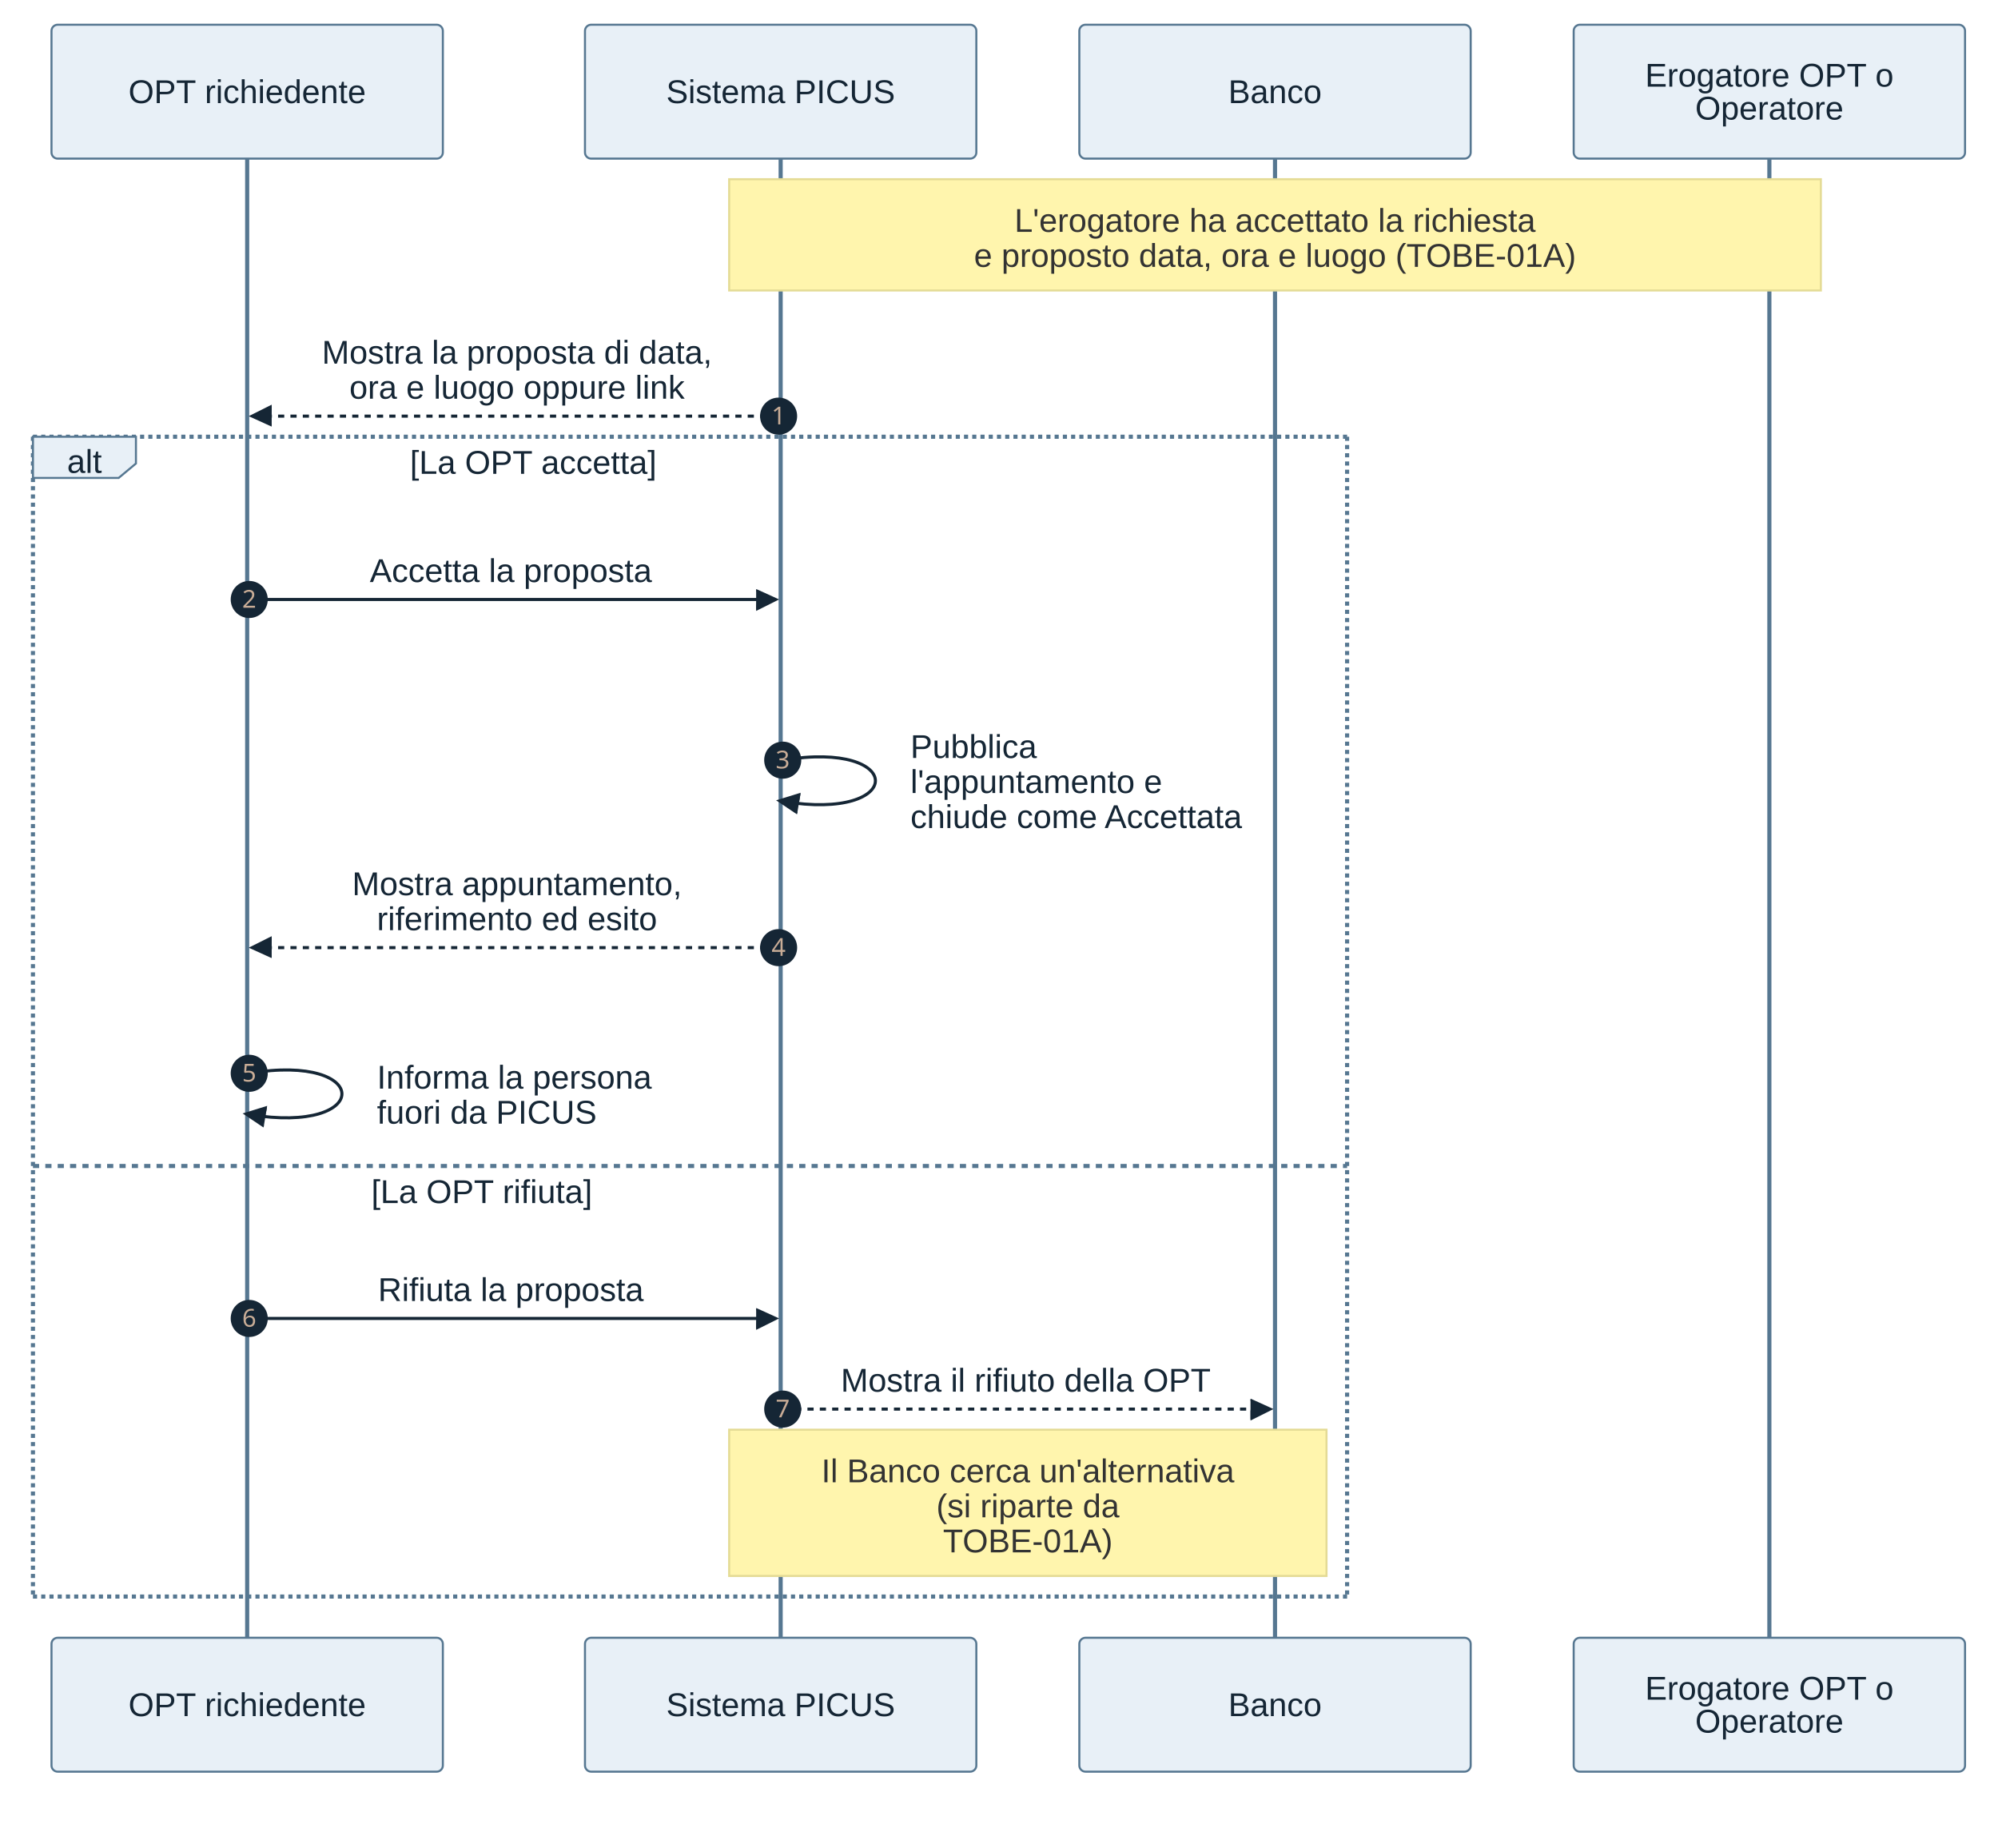
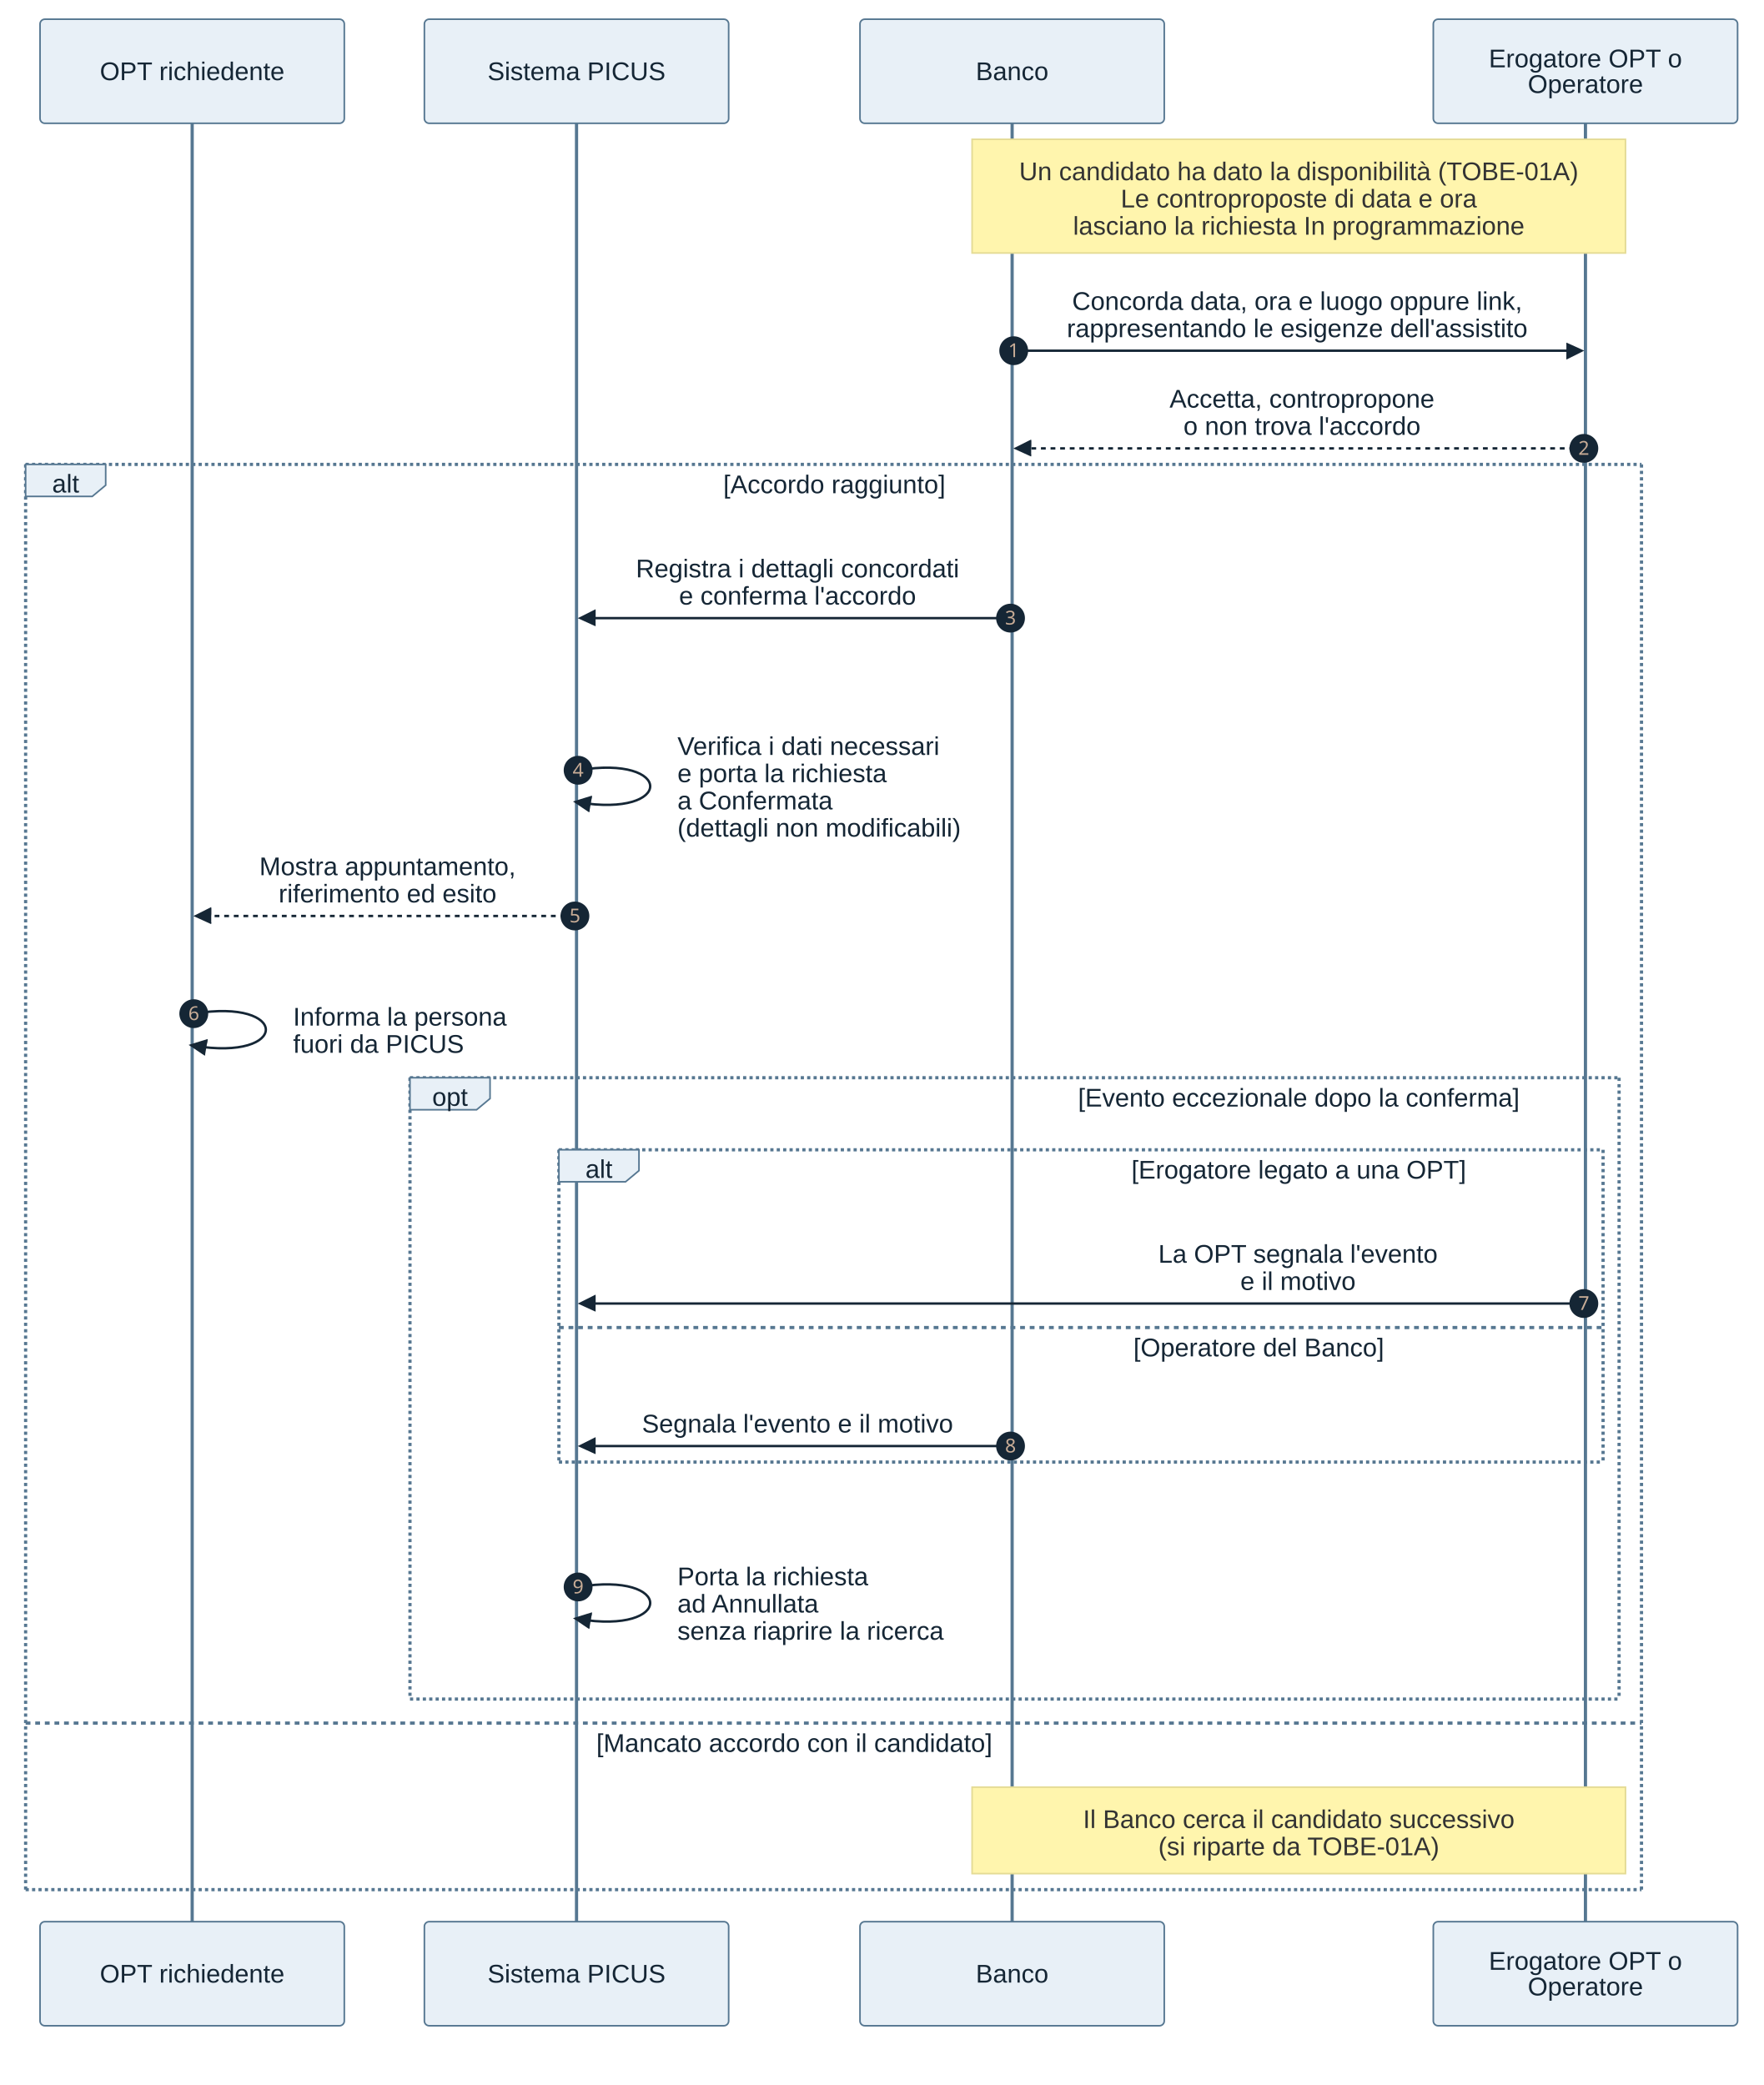
- <svg xmlns="http://www.w3.org/2000/svg" aria-roledescription="sequence" role="graphics-document document" viewBox="-25 -12 970 897" height="897" width="970" id="tobe">
-   <g>
-     <rect class="actor actor-bottom" ry="3" rx="3" name="E" height="65" width="190" stroke="#666" fill="#eaeaea" y="783" x="739" />
-     <text style="text-anchor: middle; font-size: 16px; font-weight: 400; font-family: Arial;" class="actor actor-box" alignment-baseline="central" dominant-baseline="central" y="815.5" x="834">
-       <tspan dy="-8" x="834">Erogatore OPT o</tspan>
-     </text>
-     <text style="text-anchor: middle; font-size: 16px; font-weight: 400; font-family: Arial;" class="actor actor-box" alignment-baseline="central" dominant-baseline="central" y="815.5" x="834">
-       <tspan dy="8" x="834">Operatore</tspan>
-     </text>
-   </g>
-   <g>
-     <rect class="actor actor-bottom" ry="3" rx="3" name="B" height="65" width="190" stroke="#666" fill="#eaeaea" y="783" x="499" />
-     <text style="text-anchor: middle; font-size: 16px; font-weight: 400; font-family: Arial;" class="actor actor-box" alignment-baseline="central" dominant-baseline="central" y="815.5" x="594">
-       <tspan dy="0" x="594">Banco</tspan>
-     </text>
-   </g>
-   <g>
-     <rect class="actor actor-bottom" ry="3" rx="3" name="S" height="65" width="190" stroke="#666" fill="#eaeaea" y="783" x="259" />
-     <text style="text-anchor: middle; font-size: 16px; font-weight: 400; font-family: Arial;" class="actor actor-box" alignment-baseline="central" dominant-baseline="central" y="815.5" x="354">
-       <tspan dy="0" x="354">Sistema PICUS</tspan>
-     </text>
-   </g>
-   <g>
-     <rect class="actor actor-bottom" ry="3" rx="3" name="R" height="65" width="190" stroke="#666" fill="#eaeaea" y="783" x="0" />
-     <text style="text-anchor: middle; font-size: 16px; font-weight: 400; font-family: Arial;" class="actor actor-box" alignment-baseline="central" dominant-baseline="central" y="815.5" x="95">
+ <svg xmlns="http://www.w3.org/2000/svg" aria-roledescription="sequence" role="graphics-document document" viewBox="-25 -12 1101 1302" height="1302" width="1101" id="tobe">
+   <g>
+     <rect class="actor actor-bottom" ry="3" rx="3" name="E" height="65" width="190" stroke="#666" fill="#eaeaea" y="1188" x="870" />
+     <text style="text-anchor: middle; font-size: 16px; font-weight: 400; font-family: Arial;" class="actor actor-box" alignment-baseline="central" dominant-baseline="central" y="1220.5" x="965">
+       <tspan dy="-8" x="965">Erogatore OPT o</tspan>
+     </text>
+     <text style="text-anchor: middle; font-size: 16px; font-weight: 400; font-family: Arial;" class="actor actor-box" alignment-baseline="central" dominant-baseline="central" y="1220.5" x="965">
+       <tspan dy="8" x="965">Operatore</tspan>
+     </text>
+   </g>
+   <g>
+     <rect class="actor actor-bottom" ry="3" rx="3" name="B" height="65" width="190" stroke="#666" fill="#eaeaea" y="1188" x="512" />
+     <text style="text-anchor: middle; font-size: 16px; font-weight: 400; font-family: Arial;" class="actor actor-box" alignment-baseline="central" dominant-baseline="central" y="1220.5" x="607">
+       <tspan dy="0" x="607">Banco</tspan>
+     </text>
+   </g>
+   <g>
+     <rect class="actor actor-bottom" ry="3" rx="3" name="S" height="65" width="190" stroke="#666" fill="#eaeaea" y="1188" x="240" />
+     <text style="text-anchor: middle; font-size: 16px; font-weight: 400; font-family: Arial;" class="actor actor-box" alignment-baseline="central" dominant-baseline="central" y="1220.5" x="335">
+       <tspan dy="0" x="335">Sistema PICUS</tspan>
+     </text>
+   </g>
+   <g>
+     <rect class="actor actor-bottom" ry="3" rx="3" name="R" height="65" width="190" stroke="#666" fill="#eaeaea" y="1188" x="0" />
+     <text style="text-anchor: middle; font-size: 16px; font-weight: 400; font-family: Arial;" class="actor actor-box" alignment-baseline="central" dominant-baseline="central" y="1220.5" x="95">
      <tspan dy="0" x="95">OPT richiedente</tspan>
    </text>
  </g>
  <g>
-     <line name="E" stroke="#999" stroke-width="0.5px" class="actor-line 200" y2="783" x2="834" y1="65" x1="834" id="actor3" />
+     <line name="E" stroke="#999" stroke-width="0.5px" class="actor-line 200" y2="1188" x2="965" y1="65" x1="965" id="actor3" />
    <g id="root-3">
-       <rect class="actor actor-top" ry="3" rx="3" name="E" height="65" width="190" stroke="#666" fill="#eaeaea" y="0" x="739" />
-       <text style="text-anchor: middle; font-size: 16px; font-weight: 400; font-family: Arial;" class="actor actor-box" alignment-baseline="central" dominant-baseline="central" y="32.5" x="834">
-         <tspan dy="-8" x="834">Erogatore OPT o</tspan>
-       </text>
-       <text style="text-anchor: middle; font-size: 16px; font-weight: 400; font-family: Arial;" class="actor actor-box" alignment-baseline="central" dominant-baseline="central" y="32.5" x="834">
-         <tspan dy="8" x="834">Operatore</tspan>
-       </text>
-     </g>
-   </g>
-   <g>
-     <line name="B" stroke="#999" stroke-width="0.5px" class="actor-line 200" y2="783" x2="594" y1="65" x1="594" id="actor2" />
+       <rect class="actor actor-top" ry="3" rx="3" name="E" height="65" width="190" stroke="#666" fill="#eaeaea" y="0" x="870" />
+       <text style="text-anchor: middle; font-size: 16px; font-weight: 400; font-family: Arial;" class="actor actor-box" alignment-baseline="central" dominant-baseline="central" y="32.5" x="965">
+         <tspan dy="-8" x="965">Erogatore OPT o</tspan>
+       </text>
+       <text style="text-anchor: middle; font-size: 16px; font-weight: 400; font-family: Arial;" class="actor actor-box" alignment-baseline="central" dominant-baseline="central" y="32.5" x="965">
+         <tspan dy="8" x="965">Operatore</tspan>
+       </text>
+     </g>
+   </g>
+   <g>
+     <line name="B" stroke="#999" stroke-width="0.5px" class="actor-line 200" y2="1188" x2="607" y1="65" x1="607" id="actor2" />
    <g id="root-2">
-       <rect class="actor actor-top" ry="3" rx="3" name="B" height="65" width="190" stroke="#666" fill="#eaeaea" y="0" x="499" />
-       <text style="text-anchor: middle; font-size: 16px; font-weight: 400; font-family: Arial;" class="actor actor-box" alignment-baseline="central" dominant-baseline="central" y="32.5" x="594">
-         <tspan dy="0" x="594">Banco</tspan>
-       </text>
-     </g>
-   </g>
-   <g>
-     <line name="S" stroke="#999" stroke-width="0.5px" class="actor-line 200" y2="783" x2="354" y1="65" x1="354" id="actor1" />
+       <rect class="actor actor-top" ry="3" rx="3" name="B" height="65" width="190" stroke="#666" fill="#eaeaea" y="0" x="512" />
+       <text style="text-anchor: middle; font-size: 16px; font-weight: 400; font-family: Arial;" class="actor actor-box" alignment-baseline="central" dominant-baseline="central" y="32.5" x="607">
+         <tspan dy="0" x="607">Banco</tspan>
+       </text>
+     </g>
+   </g>
+   <g>
+     <line name="S" stroke="#999" stroke-width="0.5px" class="actor-line 200" y2="1188" x2="335" y1="65" x1="335" id="actor1" />
    <g id="root-1">
-       <rect class="actor actor-top" ry="3" rx="3" name="S" height="65" width="190" stroke="#666" fill="#eaeaea" y="0" x="259" />
-       <text style="text-anchor: middle; font-size: 16px; font-weight: 400; font-family: Arial;" class="actor actor-box" alignment-baseline="central" dominant-baseline="central" y="32.5" x="354">
-         <tspan dy="0" x="354">Sistema PICUS</tspan>
-       </text>
-     </g>
-   </g>
-   <g>
-     <line name="R" stroke="#999" stroke-width="0.5px" class="actor-line 200" y2="783" x2="95" y1="65" x1="95" id="actor0" />
+       <rect class="actor actor-top" ry="3" rx="3" name="S" height="65" width="190" stroke="#666" fill="#eaeaea" y="0" x="240" />
+       <text style="text-anchor: middle; font-size: 16px; font-weight: 400; font-family: Arial;" class="actor actor-box" alignment-baseline="central" dominant-baseline="central" y="32.5" x="335">
+         <tspan dy="0" x="335">Sistema PICUS</tspan>
+       </text>
+     </g>
+   </g>
+   <g>
+     <line name="R" stroke="#999" stroke-width="0.5px" class="actor-line 200" y2="1188" x2="95" y1="65" x1="95" id="actor0" />
    <g id="root-0">
      <rect class="actor actor-top" ry="3" rx="3" name="R" height="65" width="190" stroke="#666" fill="#eaeaea" y="0" x="0" />
      <text style="text-anchor: middle; font-size: 16px; font-weight: 400; font-family: Arial;" class="actor actor-box" alignment-baseline="central" dominant-baseline="central" y="32.5" x="95">
        <tspan dy="0" x="95">OPT richiedente</tspan>
      </text>
    </g>
  </g>
  <style>#tobe{font-family:Arial;font-size:18px;fill:#152635;}#tobe .error-icon{fill:hsl(28, 48.387%, 98.922%);}#tobe .error-text{fill:rgb(1.419, 2.839, 4.081);stroke:rgb(1.419, 2.839, 4.081);}#tobe .edge-thickness-normal{stroke-width:1px;}#tobe .edge-thickness-thick{stroke-width:3.5px;}#tobe .edge-pattern-solid{stroke-dasharray:0;}#tobe .edge-thickness-invisible{stroke-width:0;fill:none;}#tobe .edge-pattern-dashed{stroke-dasharray:3;}#tobe .edge-pattern-dotted{stroke-dasharray:2;}#tobe .marker{fill:#375369;stroke:#375369;}#tobe .marker.cross{stroke:#375369;}#tobe svg{font-family:Arial;font-size:18px;}#tobe p{margin:0;}#tobe .actor{stroke:#567791;fill:#e8f0f7;}#tobe text.actor&gt;tspan{fill:#152635;stroke:none;}#tobe .actor-line{stroke:#567791;}#tobe .messageLine0{stroke-width:1.5;stroke-dasharray:none;stroke:#152635;}#tobe .messageLine1{stroke-width:1.5;stroke-dasharray:2,2;stroke:#152635;}#tobe #arrowhead path{fill:#152635;stroke:#152635;}#tobe .sequenceNumber{fill:#c8ac96;}#tobe #sequencenumber{fill:#152635;}#tobe #crosshead path{fill:#152635;stroke:#152635;}#tobe .messageText{fill:#152635;stroke:none;}#tobe .labelBox{stroke:#567791;fill:#e8f0f7;}#tobe .labelText,#tobe .labelText&gt;tspan{fill:#152635;stroke:none;}#tobe .loopText,#tobe .loopText&gt;tspan{fill:#152635;stroke:none;}#tobe .loopLine{stroke-width:2px;stroke-dasharray:2,2;stroke:#567791;fill:#567791;}#tobe .note{stroke:hsl(52.683, 60%, 73.922%);fill:#fff5ad;}#tobe .noteText,#tobe .noteText&gt;tspan{fill:#333;stroke:none;}#tobe .activation0{fill:hsl(88, 48.387%, 93.922%);stroke:hsl(88, 48.387%, 83.922%);}#tobe .activation1{fill:hsl(88, 48.387%, 93.922%);stroke:hsl(88, 48.387%, 83.922%);}#tobe .activation2{fill:hsl(88, 48.387%, 93.922%);stroke:hsl(88, 48.387%, 83.922%);}#tobe .actorPopupMenu{position:absolute;}#tobe .actorPopupMenuPanel{position:absolute;fill:#e8f0f7;box-shadow:0px 8px 16px 0px rgba(0,0,0,0.2);filter:drop-shadow(3px 5px 2px rgb(0 0 0 / 0.4));}#tobe .actor-man line{stroke:#567791;fill:#e8f0f7;}#tobe .actor-man circle,#tobe line{stroke:#567791;fill:#e8f0f7;stroke-width:2px;}#tobe :root{--mermaid-font-family:Arial;}</style>
  <g />
  <defs>
    <symbol height="24" width="24" id="computer">
      <path d="M2 2v13h20v-13h-20zm18 11h-16v-9h16v9zm-10.228 6l.466-1h3.524l.467 1h-4.457zm14.228 3h-24l2-6h2.104l-1.33 4h18.45l-1.297-4h2.073l2 6zm-5-10h-14v-7h14v7z" transform="scale(.5)" />
    </symbol>
  </defs>
  <defs>
    <symbol clip-rule="evenodd" fill-rule="evenodd" id="database">
      <path d="M12.258.001l.256.004.255.005.253.008.251.01.249.012.247.015.246.016.242.019.241.02.239.023.236.024.233.027.231.028.229.031.225.032.223.034.22.036.217.038.214.04.211.041.208.043.205.045.201.046.198.048.194.05.191.051.187.053.183.054.18.056.175.057.172.059.168.06.163.061.16.063.155.064.15.066.074.033.073.033.071.034.07.034.069.035.068.035.067.035.066.035.064.036.064.036.062.036.06.036.06.037.058.037.058.037.055.038.055.038.053.038.052.038.051.039.05.039.048.039.047.039.045.04.044.04.043.04.041.04.04.041.039.041.037.041.036.041.034.041.033.042.032.042.03.042.029.042.027.042.026.043.024.043.023.043.021.043.02.043.018.044.017.043.015.044.013.044.012.044.011.045.009.044.007.045.006.045.004.045.002.045.001.045v17l-.001.045-.002.045-.004.045-.006.045-.007.045-.009.044-.011.045-.012.044-.013.044-.015.044-.017.043-.018.044-.02.043-.021.043-.023.043-.024.043-.026.043-.027.042-.029.042-.03.042-.032.042-.033.042-.034.041-.036.041-.037.041-.039.041-.04.041-.041.04-.043.04-.044.04-.045.04-.047.039-.048.039-.05.039-.051.039-.052.038-.053.038-.055.038-.055.038-.058.037-.058.037-.06.037-.06.036-.062.036-.064.036-.064.036-.066.035-.067.035-.068.035-.069.035-.07.034-.071.034-.073.033-.074.033-.15.066-.155.064-.16.063-.163.061-.168.06-.172.059-.175.057-.18.056-.183.054-.187.053-.191.051-.194.05-.198.048-.201.046-.205.045-.208.043-.211.041-.214.04-.217.038-.22.036-.223.034-.225.032-.229.031-.231.028-.233.027-.236.024-.239.023-.241.02-.242.019-.246.016-.247.015-.249.012-.251.01-.253.008-.255.005-.256.004-.258.001-.258-.001-.256-.004-.255-.005-.253-.008-.251-.01-.249-.012-.247-.015-.245-.016-.243-.019-.241-.02-.238-.023-.236-.024-.234-.027-.231-.028-.228-.031-.226-.032-.223-.034-.22-.036-.217-.038-.214-.04-.211-.041-.208-.043-.204-.045-.201-.046-.198-.048-.195-.05-.19-.051-.187-.053-.184-.054-.179-.056-.176-.057-.172-.059-.167-.06-.164-.061-.159-.063-.155-.064-.151-.066-.074-.033-.072-.033-.072-.034-.07-.034-.069-.035-.068-.035-.067-.035-.066-.035-.064-.036-.063-.036-.062-.036-.061-.036-.06-.037-.058-.037-.057-.037-.056-.038-.055-.038-.053-.038-.052-.038-.051-.039-.049-.039-.049-.039-.046-.039-.046-.04-.044-.04-.043-.04-.041-.04-.04-.041-.039-.041-.037-.041-.036-.041-.034-.041-.033-.042-.032-.042-.03-.042-.029-.042-.027-.042-.026-.043-.024-.043-.023-.043-.021-.043-.02-.043-.018-.044-.017-.043-.015-.044-.013-.044-.012-.044-.011-.045-.009-.044-.007-.045-.006-.045-.004-.045-.002-.045-.001-.045v-17l.001-.045.002-.045.004-.045.006-.045.007-.045.009-.044.011-.045.012-.044.013-.044.015-.044.017-.043.018-.044.02-.043.021-.043.023-.043.024-.043.026-.043.027-.042.029-.042.03-.042.032-.042.033-.042.034-.041.036-.041.037-.041.039-.041.04-.041.041-.04.043-.04.044-.04.046-.04.046-.039.049-.039.049-.039.051-.039.052-.038.053-.038.055-.038.056-.038.057-.037.058-.037.06-.037.061-.036.062-.036.063-.036.064-.036.066-.035.067-.035.068-.035.069-.035.07-.034.072-.034.072-.033.074-.033.151-.066.155-.064.159-.063.164-.061.167-.06.172-.059.176-.057.179-.056.184-.054.187-.053.19-.051.195-.05.198-.048.201-.046.204-.045.208-.043.211-.041.214-.04.217-.038.22-.036.223-.034.226-.032.228-.031.231-.028.234-.027.236-.024.238-.023.241-.02.243-.019.245-.016.247-.015.249-.012.251-.01.253-.008.255-.005.256-.004.258-.001.258.001zm-9.258 20.499v.01l.001.021.003.021.004.022.005.021.006.022.007.022.009.023.01.022.011.023.012.023.013.023.015.023.016.024.017.023.018.024.019.024.021.024.022.025.023.024.024.025.052.049.056.05.061.051.066.051.07.051.075.051.079.052.084.052.088.052.092.052.097.052.102.051.105.052.11.052.114.051.119.051.123.051.127.05.131.05.135.05.139.048.144.049.147.047.152.047.155.047.16.045.163.045.167.043.171.043.176.041.178.041.183.039.187.039.19.037.194.035.197.035.202.033.204.031.209.03.212.029.216.027.219.025.222.024.226.021.23.02.233.018.236.016.24.015.243.012.246.01.249.008.253.005.256.004.259.001.26-.001.257-.004.254-.005.25-.008.247-.011.244-.012.241-.014.237-.016.233-.018.231-.021.226-.021.224-.024.22-.026.216-.027.212-.028.21-.031.205-.031.202-.034.198-.034.194-.036.191-.037.187-.039.183-.04.179-.04.175-.042.172-.043.168-.044.163-.045.16-.046.155-.046.152-.047.148-.048.143-.049.139-.049.136-.05.131-.05.126-.05.123-.051.118-.052.114-.051.11-.052.106-.052.101-.052.096-.052.092-.052.088-.053.083-.051.079-.052.074-.052.07-.051.065-.051.06-.051.056-.05.051-.05.023-.024.023-.025.021-.024.02-.024.019-.024.018-.024.017-.024.015-.023.014-.024.013-.023.012-.023.01-.023.01-.022.008-.022.006-.022.006-.022.004-.022.004-.021.001-.021.001-.021v-4.127l-.077.055-.08.053-.083.054-.085.053-.087.052-.09.052-.093.051-.095.05-.097.05-.1.049-.102.049-.105.048-.106.047-.109.047-.111.046-.114.045-.115.045-.118.044-.12.043-.122.042-.124.042-.126.041-.128.04-.13.04-.132.038-.134.038-.135.037-.138.037-.139.035-.142.035-.143.034-.144.033-.147.032-.148.031-.15.03-.151.03-.153.029-.154.027-.156.027-.158.026-.159.025-.161.024-.162.023-.163.022-.165.021-.166.02-.167.019-.169.018-.169.017-.171.016-.173.015-.173.014-.175.013-.175.012-.177.011-.178.01-.179.008-.179.008-.181.006-.182.005-.182.004-.184.003-.184.002h-.37l-.184-.002-.184-.003-.182-.004-.182-.005-.181-.006-.179-.008-.179-.008-.178-.01-.176-.011-.176-.012-.175-.013-.173-.014-.172-.015-.171-.016-.17-.017-.169-.018-.167-.019-.166-.02-.165-.021-.163-.022-.162-.023-.161-.024-.159-.025-.157-.026-.156-.027-.155-.027-.153-.029-.151-.03-.15-.03-.148-.031-.146-.032-.145-.033-.143-.034-.141-.035-.14-.035-.137-.037-.136-.037-.134-.038-.132-.038-.13-.04-.128-.04-.126-.041-.124-.042-.122-.042-.12-.044-.117-.043-.116-.045-.113-.045-.112-.046-.109-.047-.106-.047-.105-.048-.102-.049-.1-.049-.097-.05-.095-.05-.093-.052-.09-.051-.087-.052-.085-.053-.083-.054-.08-.054-.077-.054v4.127zm0-5.654v.011l.001.021.003.021.004.021.005.022.006.022.007.022.009.022.01.022.011.023.012.023.013.023.015.024.016.023.017.024.018.024.019.024.021.024.022.024.023.025.024.024.052.05.056.05.061.05.066.051.07.051.075.052.079.051.084.052.088.052.092.052.097.052.102.052.105.052.11.051.114.051.119.052.123.05.127.051.131.05.135.049.139.049.144.048.147.048.152.047.155.046.16.045.163.045.167.044.171.042.176.042.178.04.183.04.187.038.19.037.194.036.197.034.202.033.204.032.209.03.212.028.216.027.219.025.222.024.226.022.23.02.233.018.236.016.24.014.243.012.246.01.249.008.253.006.256.003.259.001.26-.001.257-.003.254-.006.25-.008.247-.01.244-.012.241-.015.237-.016.233-.018.231-.02.226-.022.224-.024.22-.025.216-.027.212-.029.21-.03.205-.032.202-.033.198-.035.194-.036.191-.037.187-.039.183-.039.179-.041.175-.042.172-.043.168-.044.163-.045.16-.045.155-.047.152-.047.148-.048.143-.048.139-.05.136-.049.131-.05.126-.051.123-.051.118-.051.114-.052.11-.052.106-.052.101-.052.096-.052.092-.052.088-.052.083-.052.079-.052.074-.051.07-.052.065-.051.06-.05.056-.051.051-.049.023-.025.023-.024.021-.025.02-.024.019-.024.018-.024.017-.024.015-.023.014-.023.013-.024.012-.022.01-.023.01-.023.008-.022.006-.022.006-.022.004-.021.004-.022.001-.021.001-.021v-4.139l-.077.054-.08.054-.083.054-.085.052-.087.053-.09.051-.093.051-.095.051-.097.05-.1.049-.102.049-.105.048-.106.047-.109.047-.111.046-.114.045-.115.044-.118.044-.12.044-.122.042-.124.042-.126.041-.128.04-.13.039-.132.039-.134.038-.135.037-.138.036-.139.036-.142.035-.143.033-.144.033-.147.033-.148.031-.15.03-.151.03-.153.028-.154.028-.156.027-.158.026-.159.025-.161.024-.162.023-.163.022-.165.021-.166.02-.167.019-.169.018-.169.017-.171.016-.173.015-.173.014-.175.013-.175.012-.177.011-.178.009-.179.009-.179.007-.181.007-.182.005-.182.004-.184.003-.184.002h-.37l-.184-.002-.184-.003-.182-.004-.182-.005-.181-.007-.179-.007-.179-.009-.178-.009-.176-.011-.176-.012-.175-.013-.173-.014-.172-.015-.171-.016-.17-.017-.169-.018-.167-.019-.166-.02-.165-.021-.163-.022-.162-.023-.161-.024-.159-.025-.157-.026-.156-.027-.155-.028-.153-.028-.151-.03-.15-.03-.148-.031-.146-.033-.145-.033-.143-.033-.141-.035-.14-.036-.137-.036-.136-.037-.134-.038-.132-.039-.13-.039-.128-.04-.126-.041-.124-.042-.122-.043-.12-.043-.117-.044-.116-.044-.113-.046-.112-.046-.109-.046-.106-.047-.105-.048-.102-.049-.1-.049-.097-.05-.095-.051-.093-.051-.09-.051-.087-.053-.085-.052-.083-.054-.08-.054-.077-.054v4.139zm0-5.666v.011l.001.02.003.022.004.021.005.022.006.021.007.022.009.023.01.022.011.023.012.023.013.023.015.023.016.024.017.024.018.023.019.024.021.025.022.024.023.024.024.025.052.05.056.05.061.05.066.051.07.051.075.052.079.051.084.052.088.052.092.052.097.052.102.052.105.051.11.052.114.051.119.051.123.051.127.05.131.05.135.05.139.049.144.048.147.048.152.047.155.046.16.045.163.045.167.043.171.043.176.042.178.04.183.04.187.038.19.037.194.036.197.034.202.033.204.032.209.03.212.028.216.027.219.025.222.024.226.021.23.02.233.018.236.017.24.014.243.012.246.01.249.008.253.006.256.003.259.001.26-.001.257-.003.254-.006.25-.008.247-.01.244-.013.241-.014.237-.016.233-.018.231-.02.226-.022.224-.024.22-.025.216-.027.212-.029.21-.03.205-.032.202-.033.198-.035.194-.036.191-.037.187-.039.183-.039.179-.041.175-.042.172-.043.168-.044.163-.045.16-.045.155-.047.152-.047.148-.048.143-.049.139-.049.136-.049.131-.051.126-.05.123-.051.118-.052.114-.051.11-.052.106-.052.101-.052.096-.052.092-.052.088-.052.083-.052.079-.052.074-.052.07-.051.065-.051.06-.051.056-.05.051-.049.023-.025.023-.025.021-.024.02-.024.019-.024.018-.024.017-.024.015-.023.014-.024.013-.023.012-.023.01-.022.01-.023.008-.022.006-.022.006-.022.004-.022.004-.021.001-.021.001-.021v-4.153l-.077.054-.08.054-.083.053-.085.053-.087.053-.09.051-.093.051-.095.051-.097.05-.1.049-.102.048-.105.048-.106.048-.109.046-.111.046-.114.046-.115.044-.118.044-.12.043-.122.043-.124.042-.126.041-.128.04-.13.039-.132.039-.134.038-.135.037-.138.036-.139.036-.142.034-.143.034-.144.033-.147.032-.148.032-.15.03-.151.03-.153.028-.154.028-.156.027-.158.026-.159.024-.161.024-.162.023-.163.023-.165.021-.166.02-.167.019-.169.018-.169.017-.171.016-.173.015-.173.014-.175.013-.175.012-.177.01-.178.01-.179.009-.179.007-.181.006-.182.006-.182.004-.184.003-.184.001-.185.001-.185-.001-.184-.001-.184-.003-.182-.004-.182-.006-.181-.006-.179-.007-.179-.009-.178-.01-.176-.01-.176-.012-.175-.013-.173-.014-.172-.015-.171-.016-.17-.017-.169-.018-.167-.019-.166-.02-.165-.021-.163-.023-.162-.023-.161-.024-.159-.024-.157-.026-.156-.027-.155-.028-.153-.028-.151-.03-.15-.03-.148-.032-.146-.032-.145-.033-.143-.034-.141-.034-.14-.036-.137-.036-.136-.037-.134-.038-.132-.039-.13-.039-.128-.041-.126-.041-.124-.041-.122-.043-.12-.043-.117-.044-.116-.044-.113-.046-.112-.046-.109-.046-.106-.048-.105-.048-.102-.048-.1-.05-.097-.049-.095-.051-.093-.051-.09-.052-.087-.052-.085-.053-.083-.053-.08-.054-.077-.054v4.153zm8.74-8.179l-.257.004-.254.005-.25.008-.247.011-.244.012-.241.014-.237.016-.233.018-.231.021-.226.022-.224.023-.22.026-.216.027-.212.028-.21.031-.205.032-.202.033-.198.034-.194.036-.191.038-.187.038-.183.04-.179.041-.175.042-.172.043-.168.043-.163.045-.16.046-.155.046-.152.048-.148.048-.143.048-.139.049-.136.05-.131.05-.126.051-.123.051-.118.051-.114.052-.11.052-.106.052-.101.052-.096.052-.092.052-.088.052-.083.052-.079.052-.074.051-.07.052-.065.051-.06.05-.056.05-.051.05-.023.025-.023.024-.021.024-.02.025-.019.024-.018.024-.017.023-.015.024-.014.023-.013.023-.012.023-.01.023-.01.022-.008.022-.006.023-.006.021-.004.022-.004.021-.001.021-.001.021.001.021.001.021.004.021.004.022.006.021.006.023.008.022.01.022.01.023.012.023.013.023.014.023.015.024.017.023.018.024.019.024.02.025.021.024.023.024.023.025.051.05.056.05.06.05.065.051.07.052.074.051.079.052.083.052.088.052.092.052.096.052.101.052.106.052.11.052.114.052.118.051.123.051.126.051.131.05.136.05.139.049.143.048.148.048.152.048.155.046.16.046.163.045.168.043.172.043.175.042.179.041.183.04.187.038.191.038.194.036.198.034.202.033.205.032.21.031.212.028.216.027.22.026.224.023.226.022.231.021.233.018.237.016.241.014.244.012.247.011.25.008.254.005.257.004.26.001.26-.001.257-.004.254-.005.25-.008.247-.011.244-.012.241-.014.237-.016.233-.018.231-.021.226-.022.224-.023.22-.026.216-.027.212-.028.21-.031.205-.032.202-.033.198-.034.194-.036.191-.038.187-.038.183-.04.179-.041.175-.042.172-.043.168-.043.163-.045.16-.046.155-.046.152-.048.148-.048.143-.048.139-.049.136-.05.131-.05.126-.051.123-.051.118-.051.114-.052.11-.052.106-.052.101-.052.096-.052.092-.052.088-.052.083-.052.079-.052.074-.051.07-.052.065-.051.06-.05.056-.05.051-.05.023-.025.023-.024.021-.024.02-.025.019-.024.018-.024.017-.023.015-.024.014-.023.013-.023.012-.023.01-.023.01-.022.008-.022.006-.023.006-.021.004-.022.004-.021.001-.021.001-.021-.001-.021-.001-.021-.004-.021-.004-.022-.006-.021-.006-.023-.008-.022-.01-.022-.01-.023-.012-.023-.013-.023-.014-.023-.015-.024-.017-.023-.018-.024-.019-.024-.02-.025-.021-.024-.023-.024-.023-.025-.051-.05-.056-.05-.06-.05-.065-.051-.07-.052-.074-.051-.079-.052-.083-.052-.088-.052-.092-.052-.096-.052-.101-.052-.106-.052-.11-.052-.114-.052-.118-.051-.123-.051-.126-.051-.131-.05-.136-.05-.139-.049-.143-.048-.148-.048-.152-.048-.155-.046-.16-.046-.163-.045-.168-.043-.172-.043-.175-.042-.179-.041-.183-.04-.187-.038-.191-.038-.194-.036-.198-.034-.202-.033-.205-.032-.21-.031-.212-.028-.216-.027-.22-.026-.224-.023-.226-.022-.231-.021-.233-.018-.237-.016-.241-.014-.244-.012-.247-.011-.25-.008-.254-.005-.257-.004-.26-.001-.26.001z" transform="scale(.5)" />
    </symbol>
  </defs>
  <defs>
    <symbol height="24" width="24" id="clock">
      <path d="M12 2c5.514 0 10 4.486 10 10s-4.486 10-10 10-10-4.486-10-10 4.486-10 10-10zm0-2c-6.627 0-12 5.373-12 12s5.373 12 12 12 12-5.373 12-12-5.373-12-12-12zm5.848 12.459c.202.038.202.333.001.372-1.907.361-6.045 1.111-6.547 1.111-.719 0-1.301-.582-1.301-1.301 0-.512.77-5.447 1.125-7.445.034-.192.312-.181.343.014l.985 6.238 5.394 1.011z" transform="scale(.5)" />
    </symbol>
  </defs>
  <defs>
    <marker orient="auto-start-reverse" markerHeight="12" markerWidth="12" markerUnits="userSpaceOnUse" refY="5" refX="7.9" id="arrowhead">
      <path d="M -1 0 L 10 5 L 0 10 z" />
    </marker>
  </defs>
  <defs>
    <marker refY="4.5" refX="4" orient="auto" markerHeight="8" markerWidth="15" id="crosshead">
      <path style="stroke-dasharray: 0, 0;" d="M 1,2 L 6,7 M 6,2 L 1,7" stroke-width="1pt" stroke="#000000" fill="none" />
    </marker>
  </defs>
  <defs>
    <marker orient="auto" markerHeight="28" markerWidth="20" refY="7" refX="15.5" id="filled-head">
      <path d="M 18,7 L9,13 L14,7 L9,1 Z" />
    </marker>
  </defs>
  <defs>
    <marker orient="auto" markerHeight="40" markerWidth="60" refY="15" refX="15" id="sequencenumber">
      <circle r="6" cy="15" cx="15" />
    </marker>
  </defs>
  <g>
-     <rect class="note" height="54" width="530" stroke="#666" fill="#EDF2AE" y="75" x="329" />
-     <text style="font-family: Arial; font-size: 16px; font-weight: 400;" dy="1em" class="noteText" alignment-baseline="middle" dominant-baseline="middle" text-anchor="middle" y="80" x="594">
-       <tspan x="594">L'erogatore ha accettato la richiesta</tspan>
-     </text>
-     <text style="font-family: Arial; font-size: 16px; font-weight: 400;" dy="1em" class="noteText" alignment-baseline="middle" dominant-baseline="middle" text-anchor="middle" y="97" x="594">
-       <tspan x="594">e proposto data, ora e luogo (TOBE-01A)</tspan>
-     </text>
-   </g>
-   <g>
-     <rect class="note" height="71" width="290" stroke="#666" fill="#EDF2AE" y="682" x="329" />
-     <text style="font-family: Arial; font-size: 16px; font-weight: 400;" dy="1em" class="noteText" alignment-baseline="middle" dominant-baseline="middle" text-anchor="middle" y="687" x="474">
-       <tspan x="474">Il Banco cerca un'alternativa</tspan>
-     </text>
-     <text style="font-family: Arial; font-size: 16px; font-weight: 400;" dy="1em" class="noteText" alignment-baseline="middle" dominant-baseline="middle" text-anchor="middle" y="704" x="474">
-       <tspan x="474">(si riparte da</tspan>
-     </text>
-     <text style="font-family: Arial; font-size: 16px; font-weight: 400;" dy="1em" class="noteText" alignment-baseline="middle" dominant-baseline="middle" text-anchor="middle" y="721" x="474">
-       <tspan x="474">TOBE-01A)</tspan>
-     </text>
-   </g>
-   <g>
-     <line class="loopLine" y2="200" x2="629" y1="200" x1="-9" />
-     <line class="loopLine" y2="763" x2="629" y1="200" x1="629" />
-     <line class="loopLine" y2="763" x2="629" y1="763" x1="-9" />
-     <line class="loopLine" y2="763" x2="-9" y1="200" x1="-9" />
-     <line style="stroke-dasharray: 3, 3;" class="loopLine" y2="554" x2="629" y1="554" x1="-9" />
-     <polygon class="labelBox" points="-9,200 41,200 41,213 32.6,220 -9,220" />
-     <text style="font-family: Arial; font-size: 16px; font-weight: 400;" class="labelText" alignment-baseline="middle" dominant-baseline="middle" text-anchor="middle" y="213" x="16">alt</text>
-     <text style="font-family: Arial; font-size: 16px; font-weight: 400;" class="loopText" text-anchor="middle" y="218" x="335" transform="translate(-101.1,0)">
-       <tspan x="335">[La OPT accetta]</tspan>
-     </text>
-     <text style="font-family: Arial; font-size: 16px; font-weight: 400;" class="loopText" text-anchor="middle" y="572" x="310" transform="translate(-101.1,0)">[La OPT rifiuta]</text>
-   </g>
-   <text style="font-family: Arial; font-size: 16px; font-weight: 400;" dy="1em" class="messageText" alignment-baseline="middle" dominant-baseline="middle" text-anchor="middle" y="144" x="226">Mostra la proposta di data,</text>
-   <text style="font-family: Arial; font-size: 16px; font-weight: 400;" dy="1em" class="messageText" alignment-baseline="middle" dominant-baseline="middle" text-anchor="middle" y="161" x="226">ora e luogo oppure link</text>
-   <line style="stroke-dasharray: 3, 3; fill: none;" marker-start="url(#sequencenumber)" marker-end="url(#arrowhead)" stroke="none" stroke-width="2" class="messageLine1" y2="190" x2="99" y1="190" x1="353" />
-   <text class="sequenceNumber" text-anchor="middle" font-size="12px" font-family="sans-serif" y="194" x="353">1</text>
-   <text style="font-family: Arial; font-size: 16px; font-weight: 400;" dy="1em" class="messageText" alignment-baseline="middle" dominant-baseline="middle" text-anchor="middle" y="250" x="223">Accetta la proposta</text>
-   <line style="fill: none;" marker-start="url(#sequencenumber)" marker-end="url(#arrowhead)" stroke="none" stroke-width="2" class="messageLine0" y2="279" x2="350" y1="279" x1="96" />
-   <text class="sequenceNumber" text-anchor="middle" font-size="12px" font-family="sans-serif" y="283" x="96">2</text>
-   <text style="font-family: Arial; font-size: 16px; font-weight: 400;" dy="1em" class="messageText" alignment-baseline="middle" dominant-baseline="middle" text-anchor="start" y="294" x="417" transform="translate(0,41.4)">Pubblica</text>
-   <text style="font-family: Arial; font-size: 16px; font-weight: 400;" dy="1em" class="messageText" alignment-baseline="middle" dominant-baseline="middle" text-anchor="start" y="311" x="417" transform="translate(0,41.4)">l'appuntamento e</text>
-   <text style="font-family: Arial; font-size: 16px; font-weight: 400;" dy="1em" class="messageText" alignment-baseline="middle" dominant-baseline="middle" text-anchor="start" y="328" x="417" transform="translate(0,41.4)">chiude come Accettata</text>
-   <path style="fill: none;" marker-start="url(#sequencenumber)" marker-end="url(#arrowhead)" stroke="none" stroke-width="2" class="messageLine0" d="M 355,357 C 415,347 415,387 355,377" />
-   <text class="sequenceNumber" text-anchor="middle" font-size="12px" font-family="sans-serif" y="361" x="355">3</text>
-   <text style="font-family: Arial; font-size: 16px; font-weight: 400;" dy="1em" class="messageText" alignment-baseline="middle" dominant-baseline="middle" text-anchor="middle" y="402" x="226">Mostra appuntamento,</text>
-   <text style="font-family: Arial; font-size: 16px; font-weight: 400;" dy="1em" class="messageText" alignment-baseline="middle" dominant-baseline="middle" text-anchor="middle" y="419" x="226">riferimento ed esito</text>
-   <line style="stroke-dasharray: 3, 3; fill: none;" marker-start="url(#sequencenumber)" marker-end="url(#arrowhead)" stroke="none" stroke-width="2" class="messageLine1" y2="448" x2="99" y1="448" x1="353" />
-   <text class="sequenceNumber" text-anchor="middle" font-size="12px" font-family="sans-serif" y="452" x="353">4</text>
-   <text style="font-family: Arial; font-size: 16px; font-weight: 400;" dy="1em" class="messageText" alignment-baseline="middle" dominant-baseline="middle" text-anchor="start" y="463" x="158" transform="translate(0,32.9)">Informa la persona</text>
-   <text style="font-family: Arial; font-size: 16px; font-weight: 400;" dy="1em" class="messageText" alignment-baseline="middle" dominant-baseline="middle" text-anchor="start" y="480" x="158" transform="translate(0,32.9)">fuori da PICUS</text>
-   <path style="fill: none;" marker-start="url(#sequencenumber)" marker-end="url(#arrowhead)" stroke="none" stroke-width="2" class="messageLine0" d="M 96,509 C 156,499 156,539 96,529" />
-   <text class="sequenceNumber" text-anchor="middle" font-size="12px" font-family="sans-serif" y="513" x="96">5</text>
-   <text style="font-family: Arial; font-size: 16px; font-weight: 400;" dy="1em" class="messageText" alignment-baseline="middle" dominant-baseline="middle" text-anchor="middle" y="599" x="223">Rifiuta la proposta</text>
-   <line style="fill: none;" marker-start="url(#sequencenumber)" marker-end="url(#arrowhead)" stroke="none" stroke-width="2" class="messageLine0" y2="628" x2="350" y1="628" x1="96" />
-   <text class="sequenceNumber" text-anchor="middle" font-size="12px" font-family="sans-serif" y="632" x="96">6</text>
-   <text style="font-family: Arial; font-size: 16px; font-weight: 400;" dy="1em" class="messageText" alignment-baseline="middle" dominant-baseline="middle" text-anchor="middle" y="643" x="473">Mostra il rifiuto della OPT</text>
-   <line style="stroke-dasharray: 3, 3; fill: none;" marker-start="url(#sequencenumber)" marker-end="url(#arrowhead)" stroke="none" stroke-width="2" class="messageLine1" y2="672" x2="590" y1="672" x1="355" />
-   <text class="sequenceNumber" text-anchor="middle" font-size="12px" font-family="sans-serif" y="676" x="355">7</text>
+     <rect class="note" height="71" width="408" stroke="#666" fill="#EDF2AE" y="75" x="582" />
+     <text style="font-family: Arial; font-size: 16px; font-weight: 400;" dy="1em" class="noteText" alignment-baseline="middle" dominant-baseline="middle" text-anchor="middle" y="80" x="786">
+       <tspan x="786">Un candidato ha dato la disponibilità (TOBE-01A)</tspan>
+     </text>
+     <text style="font-family: Arial; font-size: 16px; font-weight: 400;" dy="1em" class="noteText" alignment-baseline="middle" dominant-baseline="middle" text-anchor="middle" y="97" x="786">
+       <tspan x="786">Le controproposte di data e ora</tspan>
+     </text>
+     <text style="font-family: Arial; font-size: 16px; font-weight: 400;" dy="1em" class="noteText" alignment-baseline="middle" dominant-baseline="middle" text-anchor="middle" y="114" x="786">
+       <tspan x="786">lasciano la richiesta In programmazione</tspan>
+     </text>
+   </g>
+   <g>
+     <line class="loopLine" y2="706" x2="976" y1="706" x1="324" />
+     <line class="loopLine" y2="901" x2="976" y1="706" x1="976" />
+     <line class="loopLine" y2="901" x2="976" y1="901" x1="324" />
+     <line class="loopLine" y2="901" x2="324" y1="706" x1="324" />
+     <line style="stroke-dasharray: 3, 3;" class="loopLine" y2="817" x2="976" y1="817" x1="324" />
+     <polygon class="labelBox" points="324,706 374,706 374,719 365.6,726 324,726" />
+     <text style="font-family: Arial; font-size: 16px; font-weight: 400;" class="labelText" alignment-baseline="middle" dominant-baseline="middle" text-anchor="middle" y="719" x="349">alt</text>
+     <text style="font-family: Arial; font-size: 16px; font-weight: 400;" class="loopText" text-anchor="middle" y="724" x="675" transform="translate(111.0,0)">
+       <tspan x="675">[Erogatore legato a una OPT]</tspan>
+     </text>
+     <text style="font-family: Arial; font-size: 16px; font-weight: 400;" class="loopText" text-anchor="middle" y="835" x="650" transform="translate(111.0,0)">[Operatore del Banco]</text>
+   </g>
+   <g>
+     <line class="loopLine" y2="661" x2="986" y1="661" x1="231" />
+     <line class="loopLine" y2="1049" x2="986" y1="661" x1="986" />
+     <line class="loopLine" y2="1049" x2="986" y1="1049" x1="231" />
+     <line class="loopLine" y2="1049" x2="231" y1="661" x1="231" />
+     <polygon class="labelBox" points="231,661 281,661 281,674 272.6,681 231,681" />
+     <text style="font-family: Arial; font-size: 16px; font-weight: 400;" class="labelText" alignment-baseline="middle" dominant-baseline="middle" text-anchor="middle" y="674" x="256">opt</text>
+     <text style="font-family: Arial; font-size: 16px; font-weight: 400;" class="loopText" text-anchor="middle" y="679" x="633.5" transform="translate(152.5,0)">
+       <tspan x="633.5">[Evento eccezionale dopo la conferma]</tspan>
+     </text>
+   </g>
+   <g>
+     <rect class="note" height="54" width="408" stroke="#666" fill="#EDF2AE" y="1104" x="582" />
+     <text style="font-family: Arial; font-size: 16px; font-weight: 400;" dy="1em" class="noteText" alignment-baseline="middle" dominant-baseline="middle" text-anchor="middle" y="1109" x="786">
+       <tspan x="786">Il Banco cerca il candidato successivo</tspan>
+     </text>
+     <text style="font-family: Arial; font-size: 16px; font-weight: 400;" dy="1em" class="noteText" alignment-baseline="middle" dominant-baseline="middle" text-anchor="middle" y="1126" x="786">
+       <tspan x="786">(si riparte da TOBE-01A)</tspan>
+     </text>
+   </g>
+   <g>
+     <line class="loopLine" y2="278" x2="1000" y1="278" x1="-9" />
+     <line class="loopLine" y2="1168" x2="1000" y1="278" x1="1000" />
+     <line class="loopLine" y2="1168" x2="1000" y1="1168" x1="-9" />
+     <line class="loopLine" y2="1168" x2="-9" y1="278" x1="-9" />
+     <line style="stroke-dasharray: 3, 3;" class="loopLine" y2="1064" x2="1000" y1="1064" x1="-9" />
+     <polygon class="labelBox" points="-9,278 41,278 41,291 32.6,298 -9,298" />
+     <text style="font-family: Arial; font-size: 16px; font-weight: 400;" class="labelText" alignment-baseline="middle" dominant-baseline="middle" text-anchor="middle" y="291" x="16">alt</text>
+     <text style="font-family: Arial; font-size: 16px; font-weight: 400;" class="loopText" text-anchor="middle" y="296" x="520.5" transform="translate(-24.5,0)">
+       <tspan x="520.5">[Accordo raggiunto]</tspan>
+     </text>
+     <text style="font-family: Arial; font-size: 16px; font-weight: 400;" class="loopText" text-anchor="middle" y="1082" x="495.5" transform="translate(-24.5,0)">[Mancato accordo con il candidato]</text>
+   </g>
+   <text style="font-family: Arial; font-size: 16px; font-weight: 400;" dy="1em" class="messageText" alignment-baseline="middle" dominant-baseline="middle" text-anchor="middle" y="161" x="785">Concorda data, ora e luogo oppure link,</text>
+   <text style="font-family: Arial; font-size: 16px; font-weight: 400;" dy="1em" class="messageText" alignment-baseline="middle" dominant-baseline="middle" text-anchor="middle" y="178" x="785">rappresentando le esigenze dell'assistito</text>
+   <line style="fill: none;" marker-start="url(#sequencenumber)" marker-end="url(#arrowhead)" stroke="none" stroke-width="2" class="messageLine0" y2="207" x2="961" y1="207" x1="608" />
+   <text class="sequenceNumber" text-anchor="middle" font-size="12px" font-family="sans-serif" y="211" x="608">1</text>
+   <text style="font-family: Arial; font-size: 16px; font-weight: 400;" dy="1em" class="messageText" alignment-baseline="middle" dominant-baseline="middle" text-anchor="middle" y="222" x="788">Accetta, contropropone</text>
+   <text style="font-family: Arial; font-size: 16px; font-weight: 400;" dy="1em" class="messageText" alignment-baseline="middle" dominant-baseline="middle" text-anchor="middle" y="239" x="788">o non trova l'accordo</text>
+   <line style="stroke-dasharray: 3, 3; fill: none;" marker-start="url(#sequencenumber)" marker-end="url(#arrowhead)" stroke="none" stroke-width="2" class="messageLine1" y2="268" x2="611" y1="268" x1="964" />
+   <text class="sequenceNumber" text-anchor="middle" font-size="12px" font-family="sans-serif" y="272" x="964">2</text>
+   <text style="font-family: Arial; font-size: 16px; font-weight: 400;" dy="1em" class="messageText" alignment-baseline="middle" dominant-baseline="middle" text-anchor="middle" y="328" x="473">Registra i dettagli concordati</text>
+   <text style="font-family: Arial; font-size: 16px; font-weight: 400;" dy="1em" class="messageText" alignment-baseline="middle" dominant-baseline="middle" text-anchor="middle" y="345" x="473">e conferma l'accordo</text>
+   <line style="fill: none;" marker-start="url(#sequencenumber)" marker-end="url(#arrowhead)" stroke="none" stroke-width="2" class="messageLine0" y2="374" x2="339" y1="374" x1="606" />
+   <text class="sequenceNumber" text-anchor="middle" font-size="12px" font-family="sans-serif" y="378" x="606">3</text>
+   <text style="font-family: Arial; font-size: 16px; font-weight: 400;" dy="1em" class="messageText" alignment-baseline="middle" dominant-baseline="middle" text-anchor="start" y="389" x="398" transform="translate(0,49.9)">Verifica i dati necessari</text>
+   <text style="font-family: Arial; font-size: 16px; font-weight: 400;" dy="1em" class="messageText" alignment-baseline="middle" dominant-baseline="middle" text-anchor="start" y="406" x="398" transform="translate(0,49.9)">e porta la richiesta</text>
+   <text style="font-family: Arial; font-size: 16px; font-weight: 400;" dy="1em" class="messageText" alignment-baseline="middle" dominant-baseline="middle" text-anchor="start" y="423" x="398" transform="translate(0,49.9)">a Confermata</text>
+   <text style="font-family: Arial; font-size: 16px; font-weight: 400;" dy="1em" class="messageText" alignment-baseline="middle" dominant-baseline="middle" text-anchor="start" y="440" x="398" transform="translate(0,49.9)">(dettagli non modificabili)</text>
+   <path style="fill: none;" marker-start="url(#sequencenumber)" marker-end="url(#arrowhead)" stroke="none" stroke-width="2" class="messageLine0" d="M 336,469 C 396,459 396,499 336,489" />
+   <text class="sequenceNumber" text-anchor="middle" font-size="12px" font-family="sans-serif" y="473" x="336">4</text>
+   <text style="font-family: Arial; font-size: 16px; font-weight: 400;" dy="1em" class="messageText" alignment-baseline="middle" dominant-baseline="middle" text-anchor="middle" y="514" x="217">Mostra appuntamento,</text>
+   <text style="font-family: Arial; font-size: 16px; font-weight: 400;" dy="1em" class="messageText" alignment-baseline="middle" dominant-baseline="middle" text-anchor="middle" y="531" x="217">riferimento ed esito</text>
+   <line style="stroke-dasharray: 3, 3; fill: none;" marker-start="url(#sequencenumber)" marker-end="url(#arrowhead)" stroke="none" stroke-width="2" class="messageLine1" y2="560" x2="99" y1="560" x1="334" />
+   <text class="sequenceNumber" text-anchor="middle" font-size="12px" font-family="sans-serif" y="564" x="334">5</text>
+   <text style="font-family: Arial; font-size: 16px; font-weight: 400;" dy="1em" class="messageText" alignment-baseline="middle" dominant-baseline="middle" text-anchor="start" y="575" x="158" transform="translate(0,32.9)">Informa la persona</text>
+   <text style="font-family: Arial; font-size: 16px; font-weight: 400;" dy="1em" class="messageText" alignment-baseline="middle" dominant-baseline="middle" text-anchor="start" y="592" x="158" transform="translate(0,32.9)">fuori da PICUS</text>
+   <path style="fill: none;" marker-start="url(#sequencenumber)" marker-end="url(#arrowhead)" stroke="none" stroke-width="2" class="messageLine0" d="M 96,621 C 156,611 156,651 96,641" />
+   <text class="sequenceNumber" text-anchor="middle" font-size="12px" font-family="sans-serif" y="625" x="96">6</text>
+   <text style="font-family: Arial; font-size: 16px; font-weight: 400;" dy="1em" class="messageText" alignment-baseline="middle" dominant-baseline="middle" text-anchor="middle" y="756" x="652" transform="translate(133.5,0)">La OPT segnala l'evento</text>
+   <text style="font-family: Arial; font-size: 16px; font-weight: 400;" dy="1em" class="messageText" alignment-baseline="middle" dominant-baseline="middle" text-anchor="middle" y="773" x="652" transform="translate(133.5,0)">e il motivo</text>
+   <line style="fill: none;" marker-start="url(#sequencenumber)" marker-end="url(#arrowhead)" stroke="none" stroke-width="2" class="messageLine0" y2="802" x2="339" y1="802" x1="964" />
+   <text class="sequenceNumber" text-anchor="middle" font-size="12px" font-family="sans-serif" y="806" x="964">7</text>
+   <text style="font-family: Arial; font-size: 16px; font-weight: 400;" dy="1em" class="messageText" alignment-baseline="middle" dominant-baseline="middle" text-anchor="middle" y="862" x="473">Segnala l'evento e il motivo</text>
+   <line style="fill: none;" marker-start="url(#sequencenumber)" marker-end="url(#arrowhead)" stroke="none" stroke-width="2" class="messageLine0" y2="891" x2="339" y1="891" x1="606" />
+   <text class="sequenceNumber" text-anchor="middle" font-size="12px" font-family="sans-serif" y="895" x="606">8</text>
+   <text style="font-family: Arial; font-size: 16px; font-weight: 400;" dy="1em" class="messageText" alignment-baseline="middle" dominant-baseline="middle" text-anchor="start" y="916" x="398" transform="translate(0,41.4)">Porta la richiesta</text>
+   <text style="font-family: Arial; font-size: 16px; font-weight: 400;" dy="1em" class="messageText" alignment-baseline="middle" dominant-baseline="middle" text-anchor="start" y="933" x="398" transform="translate(0,41.4)">ad Annullata</text>
+   <text style="font-family: Arial; font-size: 16px; font-weight: 400;" dy="1em" class="messageText" alignment-baseline="middle" dominant-baseline="middle" text-anchor="start" y="950" x="398" transform="translate(0,41.4)">senza riaprire la ricerca</text>
+   <path style="fill: none;" marker-start="url(#sequencenumber)" marker-end="url(#arrowhead)" stroke="none" stroke-width="2" class="messageLine0" d="M 336,979 C 396,969 396,1009 336,999" />
+   <text class="sequenceNumber" text-anchor="middle" font-size="12px" font-family="sans-serif" y="983" x="336">9</text>
</svg>
